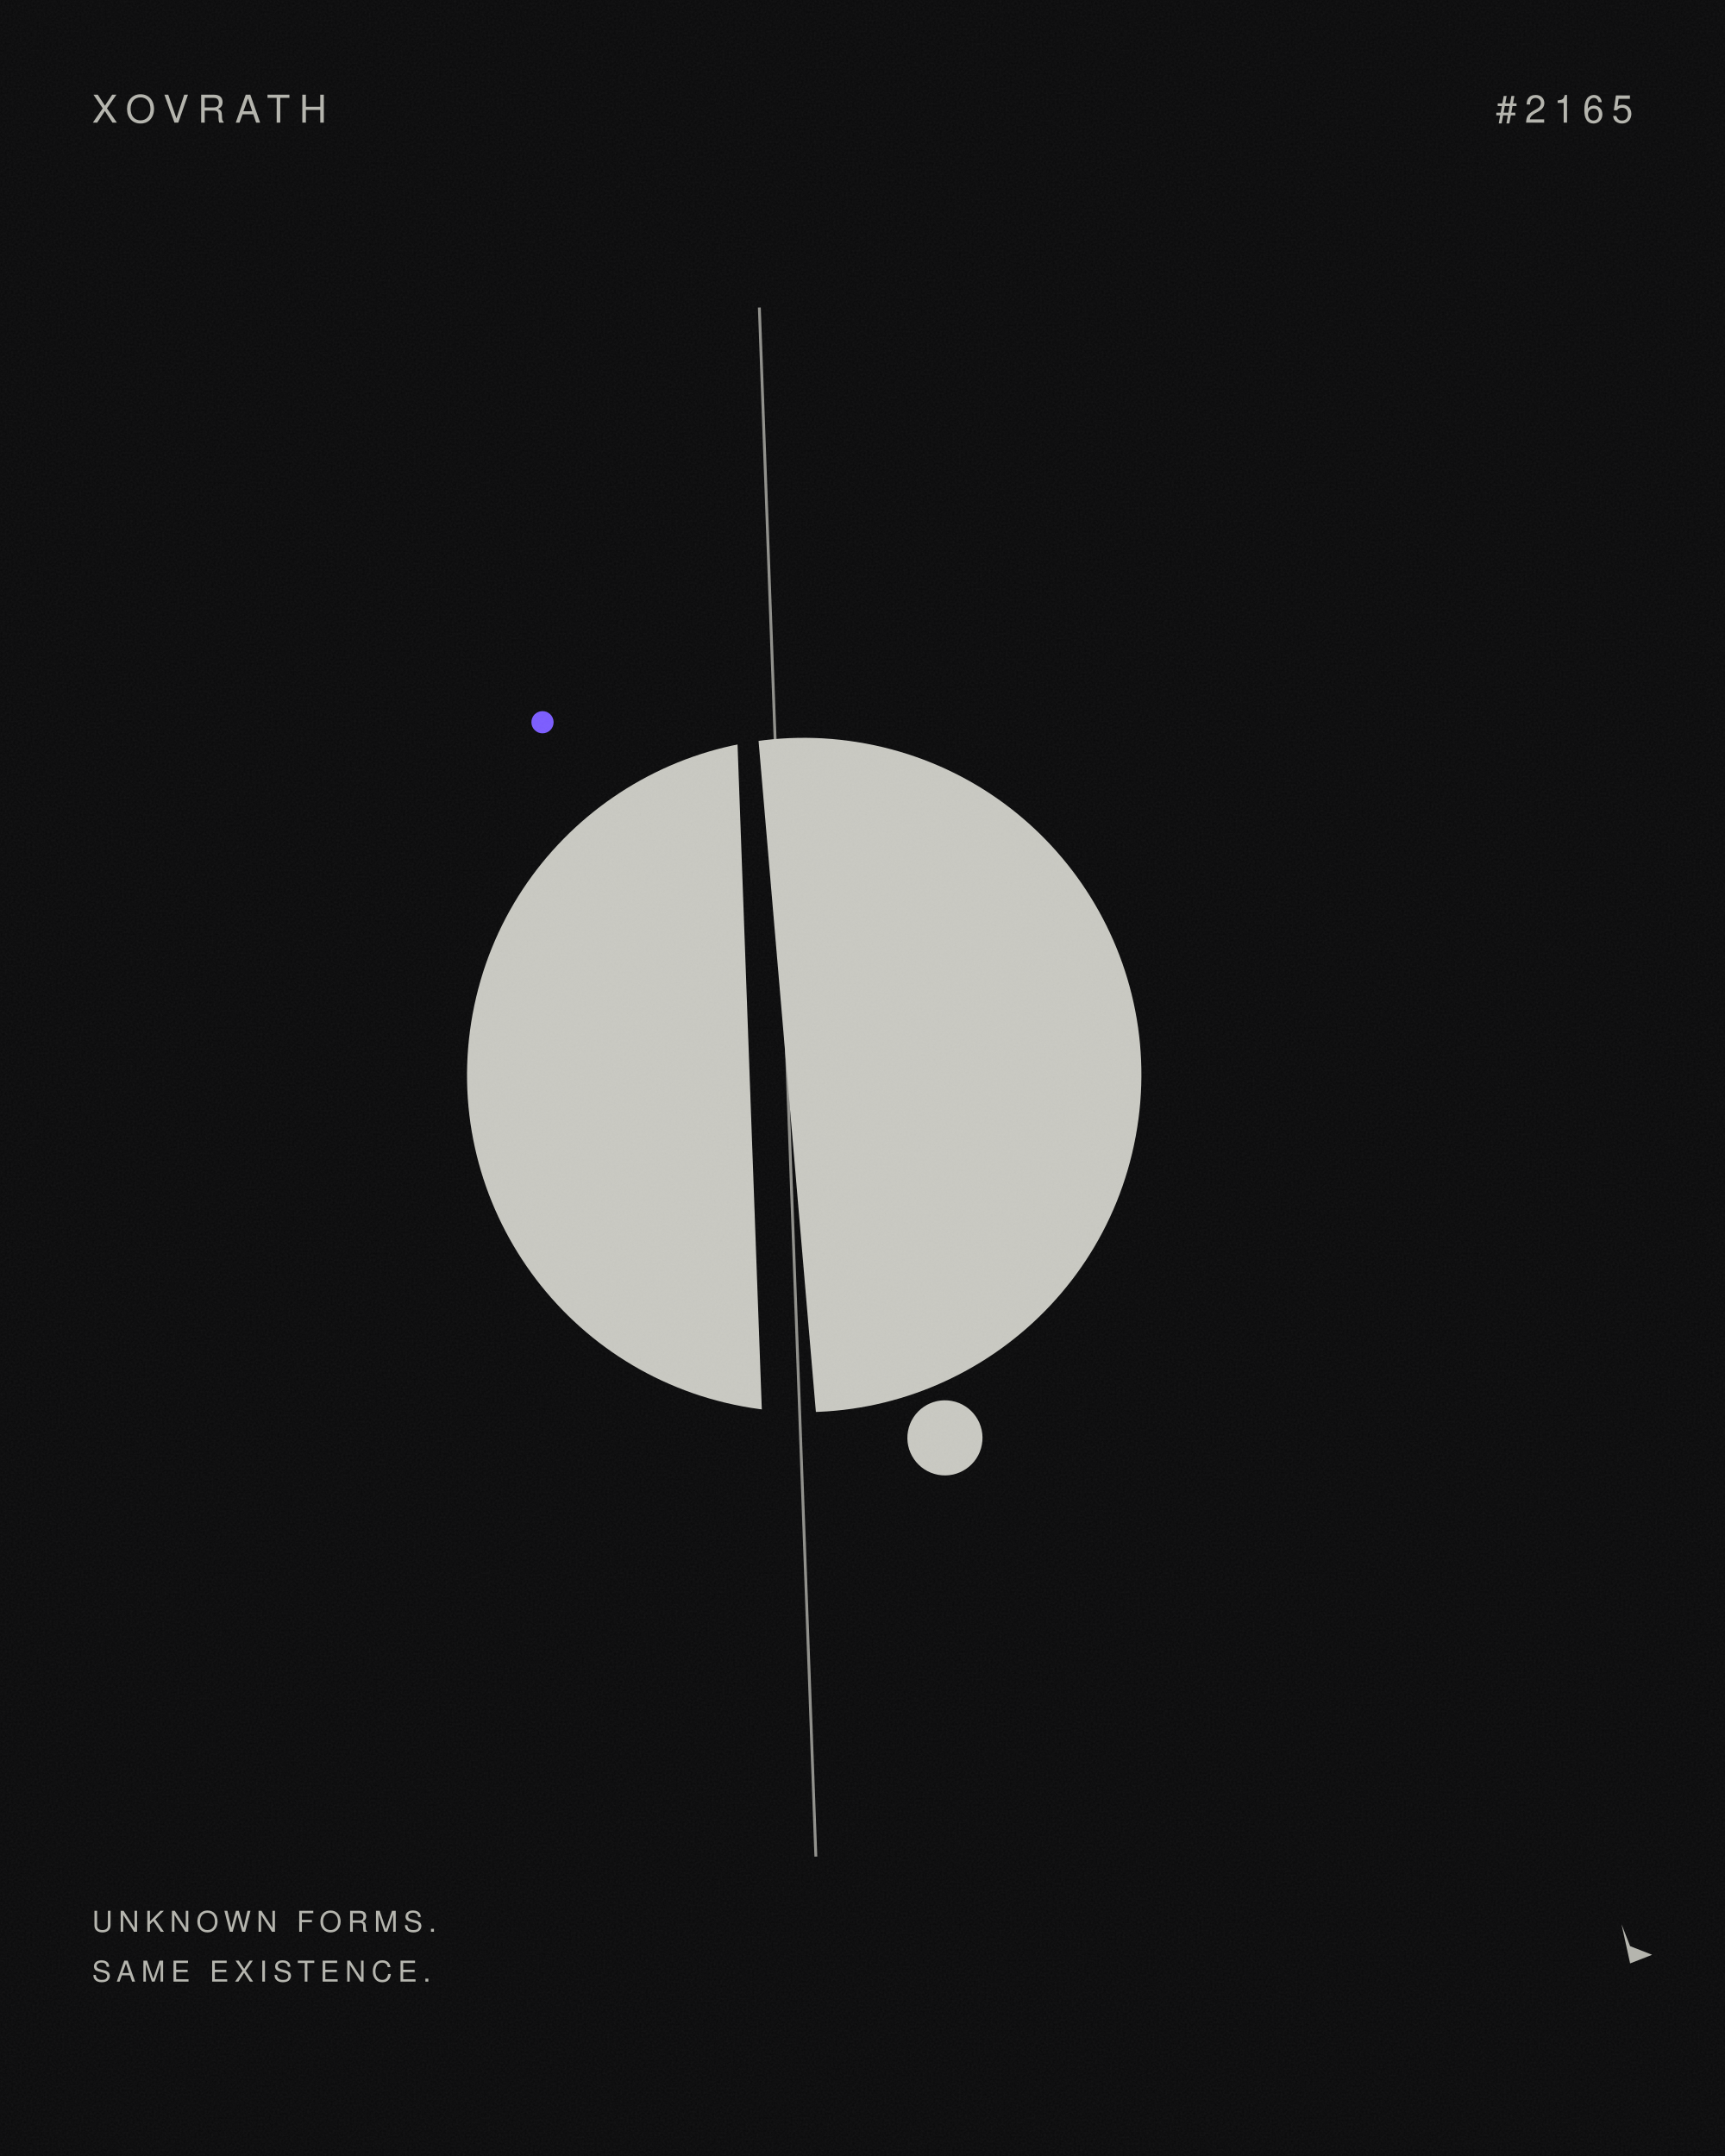
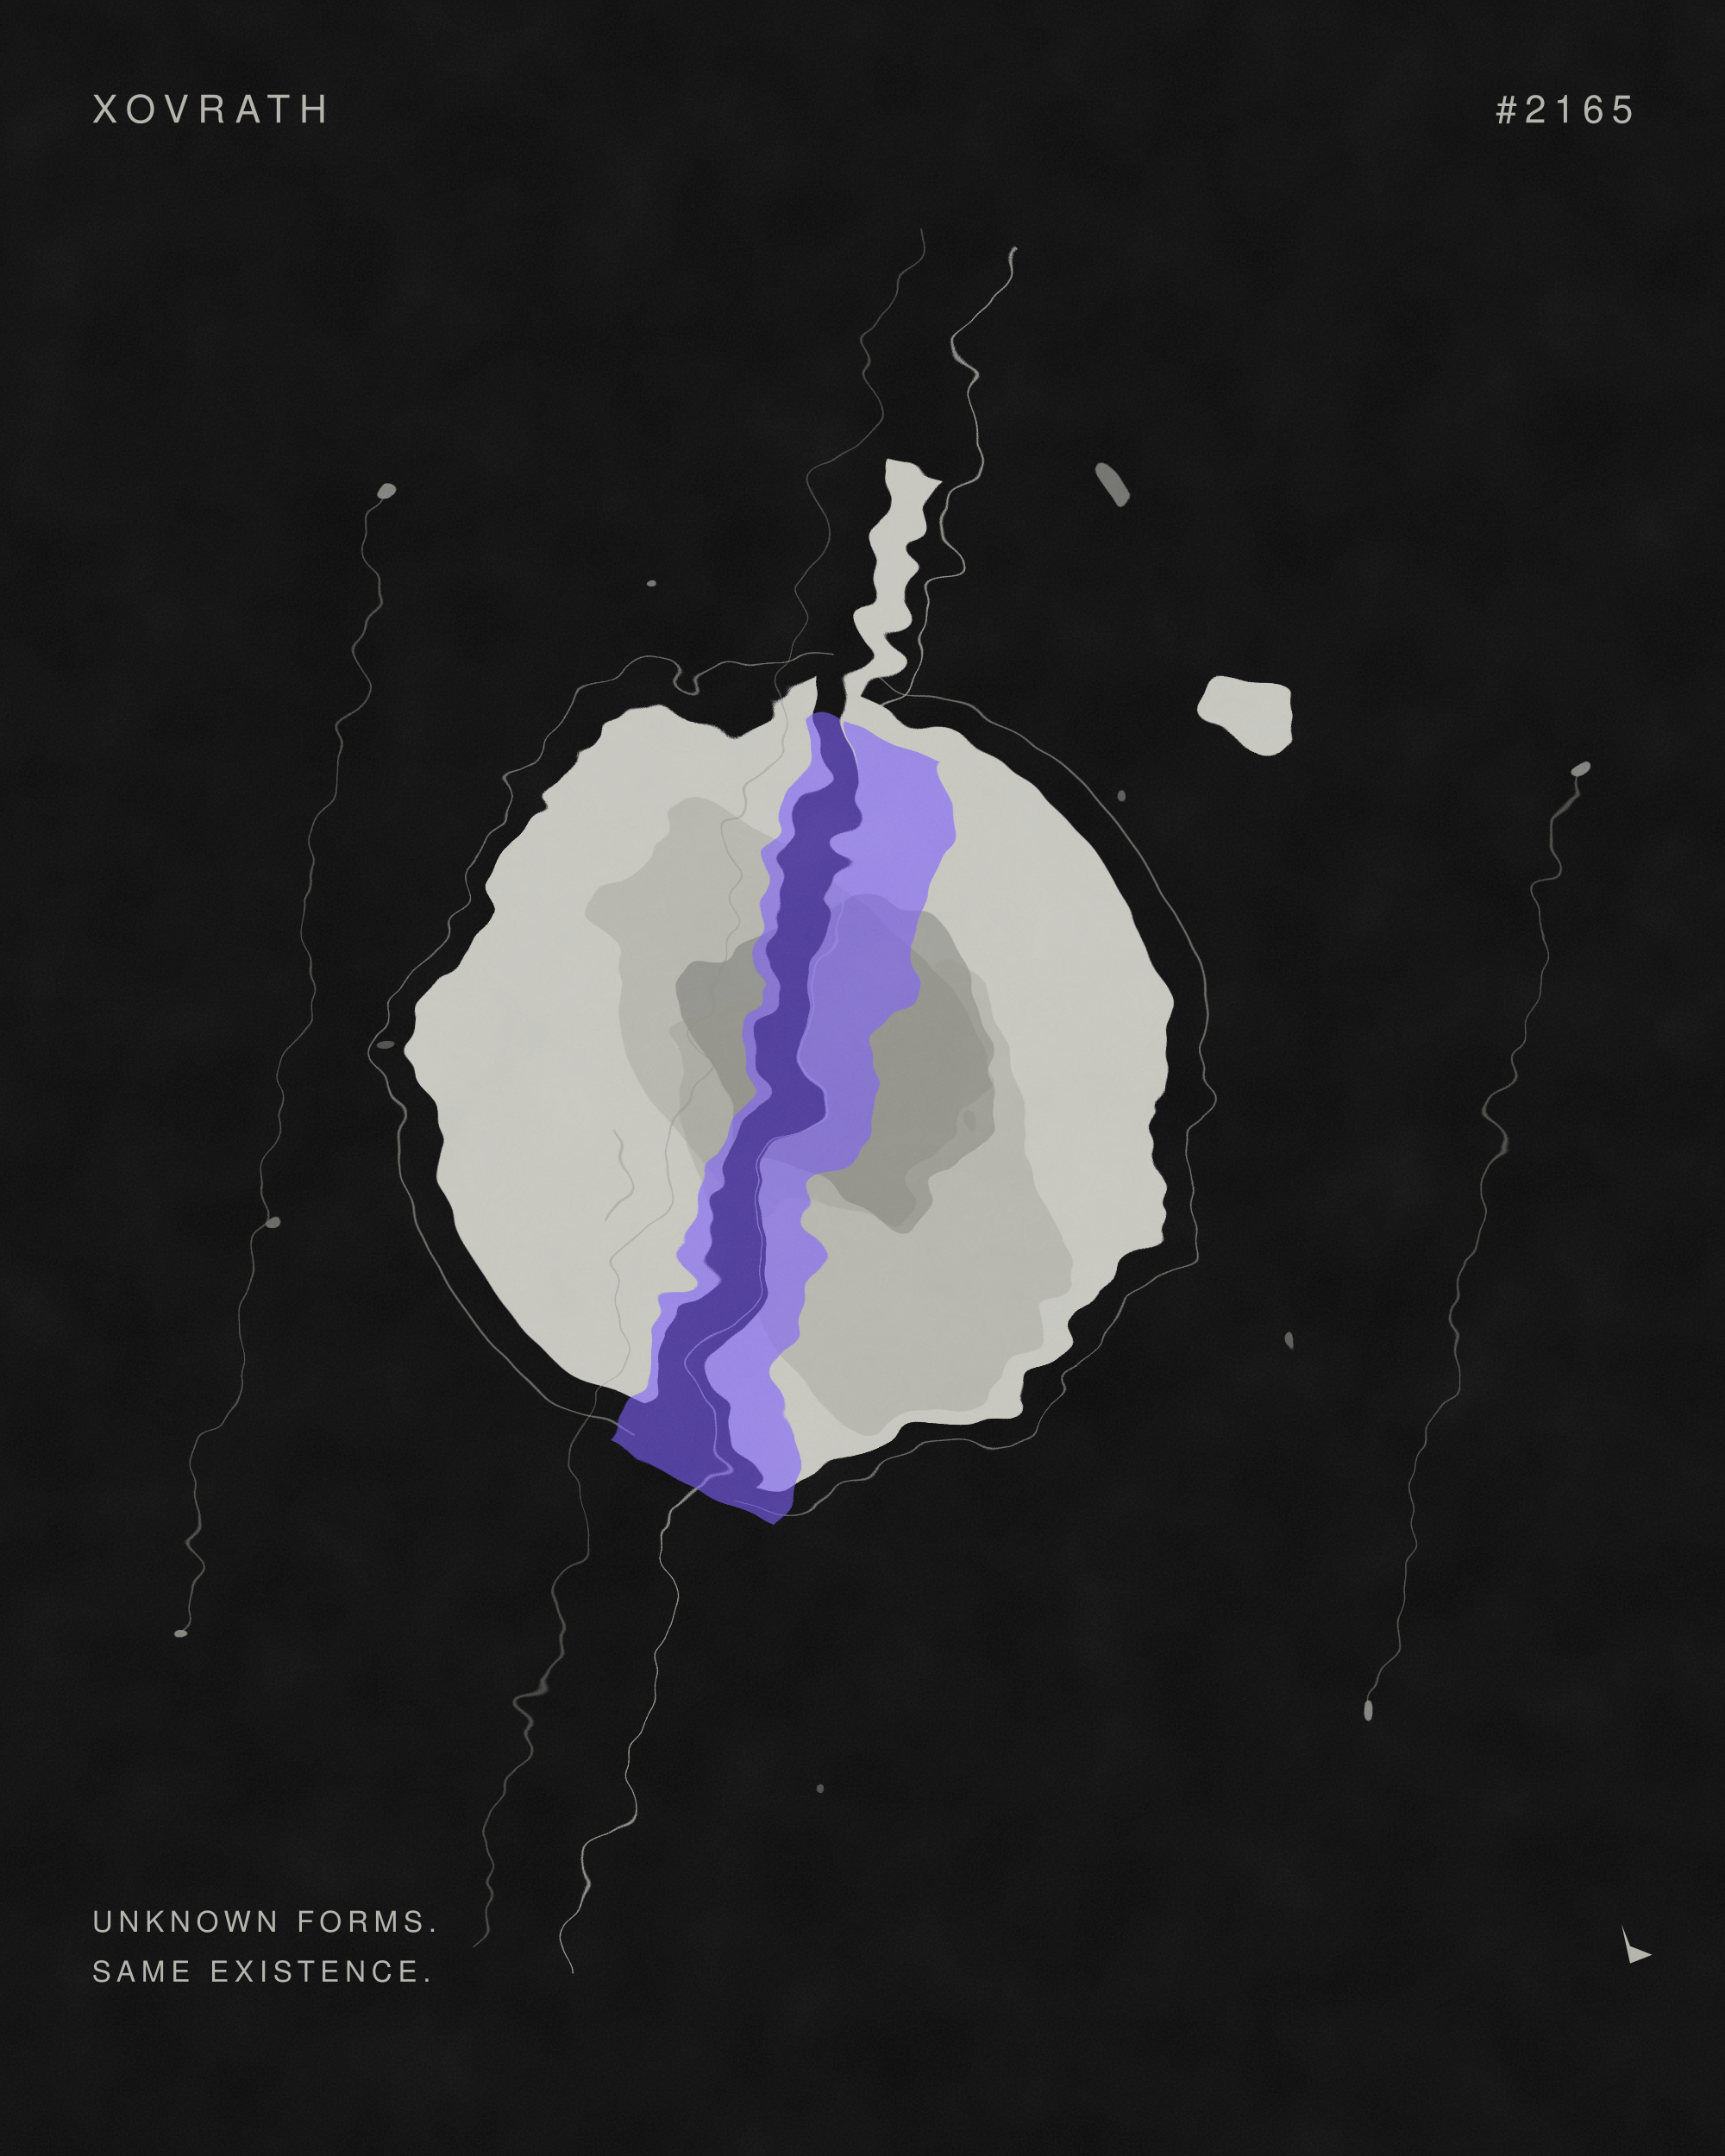
<svg xmlns="http://www.w3.org/2000/svg" viewBox="0 0 900 1125" width="900" height="1125">
+   <defs>
+     <filter id="warp" x="-20%" y="-20%" width="140%" height="140%">
+       <feTurbulence type="fractalNoise" baseFrequency="0.012 0.02" numOctaves="3" seed="31" result="n" />
+       <feDisplacementMap in="SourceGraphic" in2="n" scale="55" />
+     </filter>
+     <filter id="g">
+       <feTurbulence type="fractalNoise" baseFrequency="0.9" numOctaves="2" stitchTiles="stitch" />
+       <feColorMatrix type="saturate" values="0" />
+     </filter>
+     <filter id="g2">
+       <feTurbulence type="fractalNoise" baseFrequency="0.02" numOctaves="4" seed="3" stitchTiles="stitch" />
+       <feColorMatrix type="saturate" values="0" />
+     </filter>
+   </defs>
  <rect width="900" height="1125" fill="#0a0a0b" />
  <g transform="rotate(10.5 450 545)">
-     <circle cx="423" cy="566.2" r="175.9" fill="#c9c9c2" />
-     <polygon points="307.8,181 484.1,970.4 522.6,961.8" fill="#0a0a0b" />
-     <line x1="327" y1="176.7" x2="503.3" y2="966.1" stroke="#c9c9c2" stroke-width="1.5" opacity="0.7" />
-     <circle cx="529.7" cy="739" r="19.6" fill="#c9c9c2" />
-     <circle cx="255.2" cy="410.1" r="5.8" fill="#7b5cff" />
+     <g filter="url(#warp)">
+       <circle cx="420.1" cy="567.4" r="194.4" fill="#c9c9c2" />
+       <path d="M 523.5 553.4 Q 523.5 553.4 480.2 610.2 Q 436.9 667.1 399.8 637 Q 362.8 607 349.2 596.2 Q 335.6 585.4 320.8 555.5 Q 306 525.5 311.2 481 Q 316.3 436.5 362.1 446.5 Q 407.9 456.5 449 478.5 Q 490.1 500.6 506.8 527 Z" fill="#8f8f88" fill-opacity="0.3" />
+       <path d="M 530.2 581 Q 530.2 581 503 606.8 Q 475.8 632.6 433.3 624.5 Q 390.7 616.4 386.2 596.6 Q 381.7 576.8 359.6 553.5 Q 337.5 530.1 363.9 515.8 Q 390.3 501.6 422.2 474.9 Q 454.1 448.3 481 476.9 Q 507.9 505.6 519.1 543.3 Z" fill="#0a0a0b" fill-opacity="0.2" />
+       <path d="M 580.4 648.3 Q 580.4 648.3 548.2 689.1 Q 516.1 729.8 486.1 735 Q 456.2 740.1 422.5 694.5 Q 388.8 648.8 367.7 607.4 Q 346.6 566.1 362 547.9 Q 377.3 529.7 437.4 502.1 Q 497.5 474.5 517.6 517.1 Q 537.6 559.6 559 604 Z" fill="#8f8f88" fill-opacity="0.3" />
+       <circle cx="420.1" cy="567.4" r="212.4" fill="none" stroke="#c9c9c2" stroke-width="1" opacity="0.5" />
+       <polygon points="421.4,114.7 361.4,1045.8 414.7,1049.3" fill="#0a0a0b" />
+       <line x1="448" y1="116.4" x2="388.1" y2="1047.5" stroke="#c9c9c2" stroke-width="1" opacity="0.7" />
+       <line x1="394.7" y1="113" x2="334.8" y2="1044.1" stroke="#8f8f88" stroke-width="1" opacity="0.45" />
+       <rect x="384" y="392" width="68.5" height="395" fill="#7b5cff" fill-opacity="0.6" transform="rotate(3.7 418 582)" />
+       <polygon points="408.1,243 432.1,243 420.1,403" fill="#c9c9c2" />
+       <circle cx="613.4" cy="333.3" r="23.2" fill="#c9c9c2" />
+       <line x1="154.7" y1="308.1" x2="154.7" y2="910.5" stroke="#8f8f88" stroke-width="1" opacity="0.5" />
+       <circle cx="154.7" cy="308.1" r="5.2" fill="#8f8f88" opacity="0.9" />
+       <circle cx="154.7" cy="910.5" r="3.1" fill="#8f8f88" opacity="0.9" />
+       <line x1="784.6" y1="327.6" x2="784.6" y2="850.4" stroke="#8f8f88" stroke-width="1" opacity="0.5" />
+       <circle cx="784.6" cy="327.6" r="5.5" fill="#8f8f88" opacity="0.9" />
+       <circle cx="784.6" cy="850.4" r="3.7" fill="#8f8f88" opacity="0.9" />
+       <circle cx="513.7" cy="574.8" r="3.4" fill="#8f8f88" opacity="0.6" />
+       <circle cx="528.8" cy="236.9" r="4.7" fill="#8f8f88" opacity="0.8" />
+       <circle cx="158.6" cy="686.5" r="3.9" fill="#8f8f88" opacity="0.7" />
+       <circle cx="305" cy="335.6" r="2.3" fill="#8f8f88" opacity="0.8" />
+       <circle cx="560.6" cy="394.1" r="2.4" fill="#8f8f88" opacity="0.6" />
+       <circle cx="490.8" cy="922.5" r="2.1" fill="#8f8f88" opacity="0.5" />
+       <line x1="332" y1="613.7" x2="342.2" y2="667.3" stroke="#8f8f88" stroke-width="1" opacity="0.45" />
+       <circle cx="704.6" cy="663.2" r="2.6" fill="#8f8f88" opacity="0.6" />
+       <circle cx="218.6" cy="603.6" r="4.3" fill="#8f8f88" opacity="0.5" />
+     </g>
  </g>
-   <filter id="g">
-     <feTurbulence type="fractalNoise" baseFrequency="0.9" numOctaves="2" stitchTiles="stitch" />
-     <feColorMatrix type="saturate" values="0" />
-   </filter>
-   <rect width="900" height="1125" filter="url(#g)" opacity="0.06" />
+   <rect width="900" height="1125" filter="url(#g)" opacity="0.07" />
+   <rect width="900" height="1125" filter="url(#g2)" opacity="0.06" />
  <text x="48" y="64" font-family="Helvetica, Arial, sans-serif" font-size="20" letter-spacing="5" fill="#b5b5ae">XOVRATH</text>
  <text x="852" y="64" text-anchor="end" font-family="Helvetica, Arial, sans-serif" font-size="20" letter-spacing="4" fill="#b5b5ae">#2165</text>
  <text x="48" y="1008" font-family="Helvetica, Arial, sans-serif" font-size="15" letter-spacing="3" fill="#b5b5ae">UNKNOWN FORMS.</text>
  <text x="48" y="1034" font-family="Helvetica, Arial, sans-serif" font-size="15" letter-spacing="3" fill="#b5b5ae">SAME EXISTENCE.</text>
  <path d="M 846 1004 L 850.5 1015.5 L 862 1020 L 850.5 1024.5 Z" fill="#b5b5ae" />
</svg>
